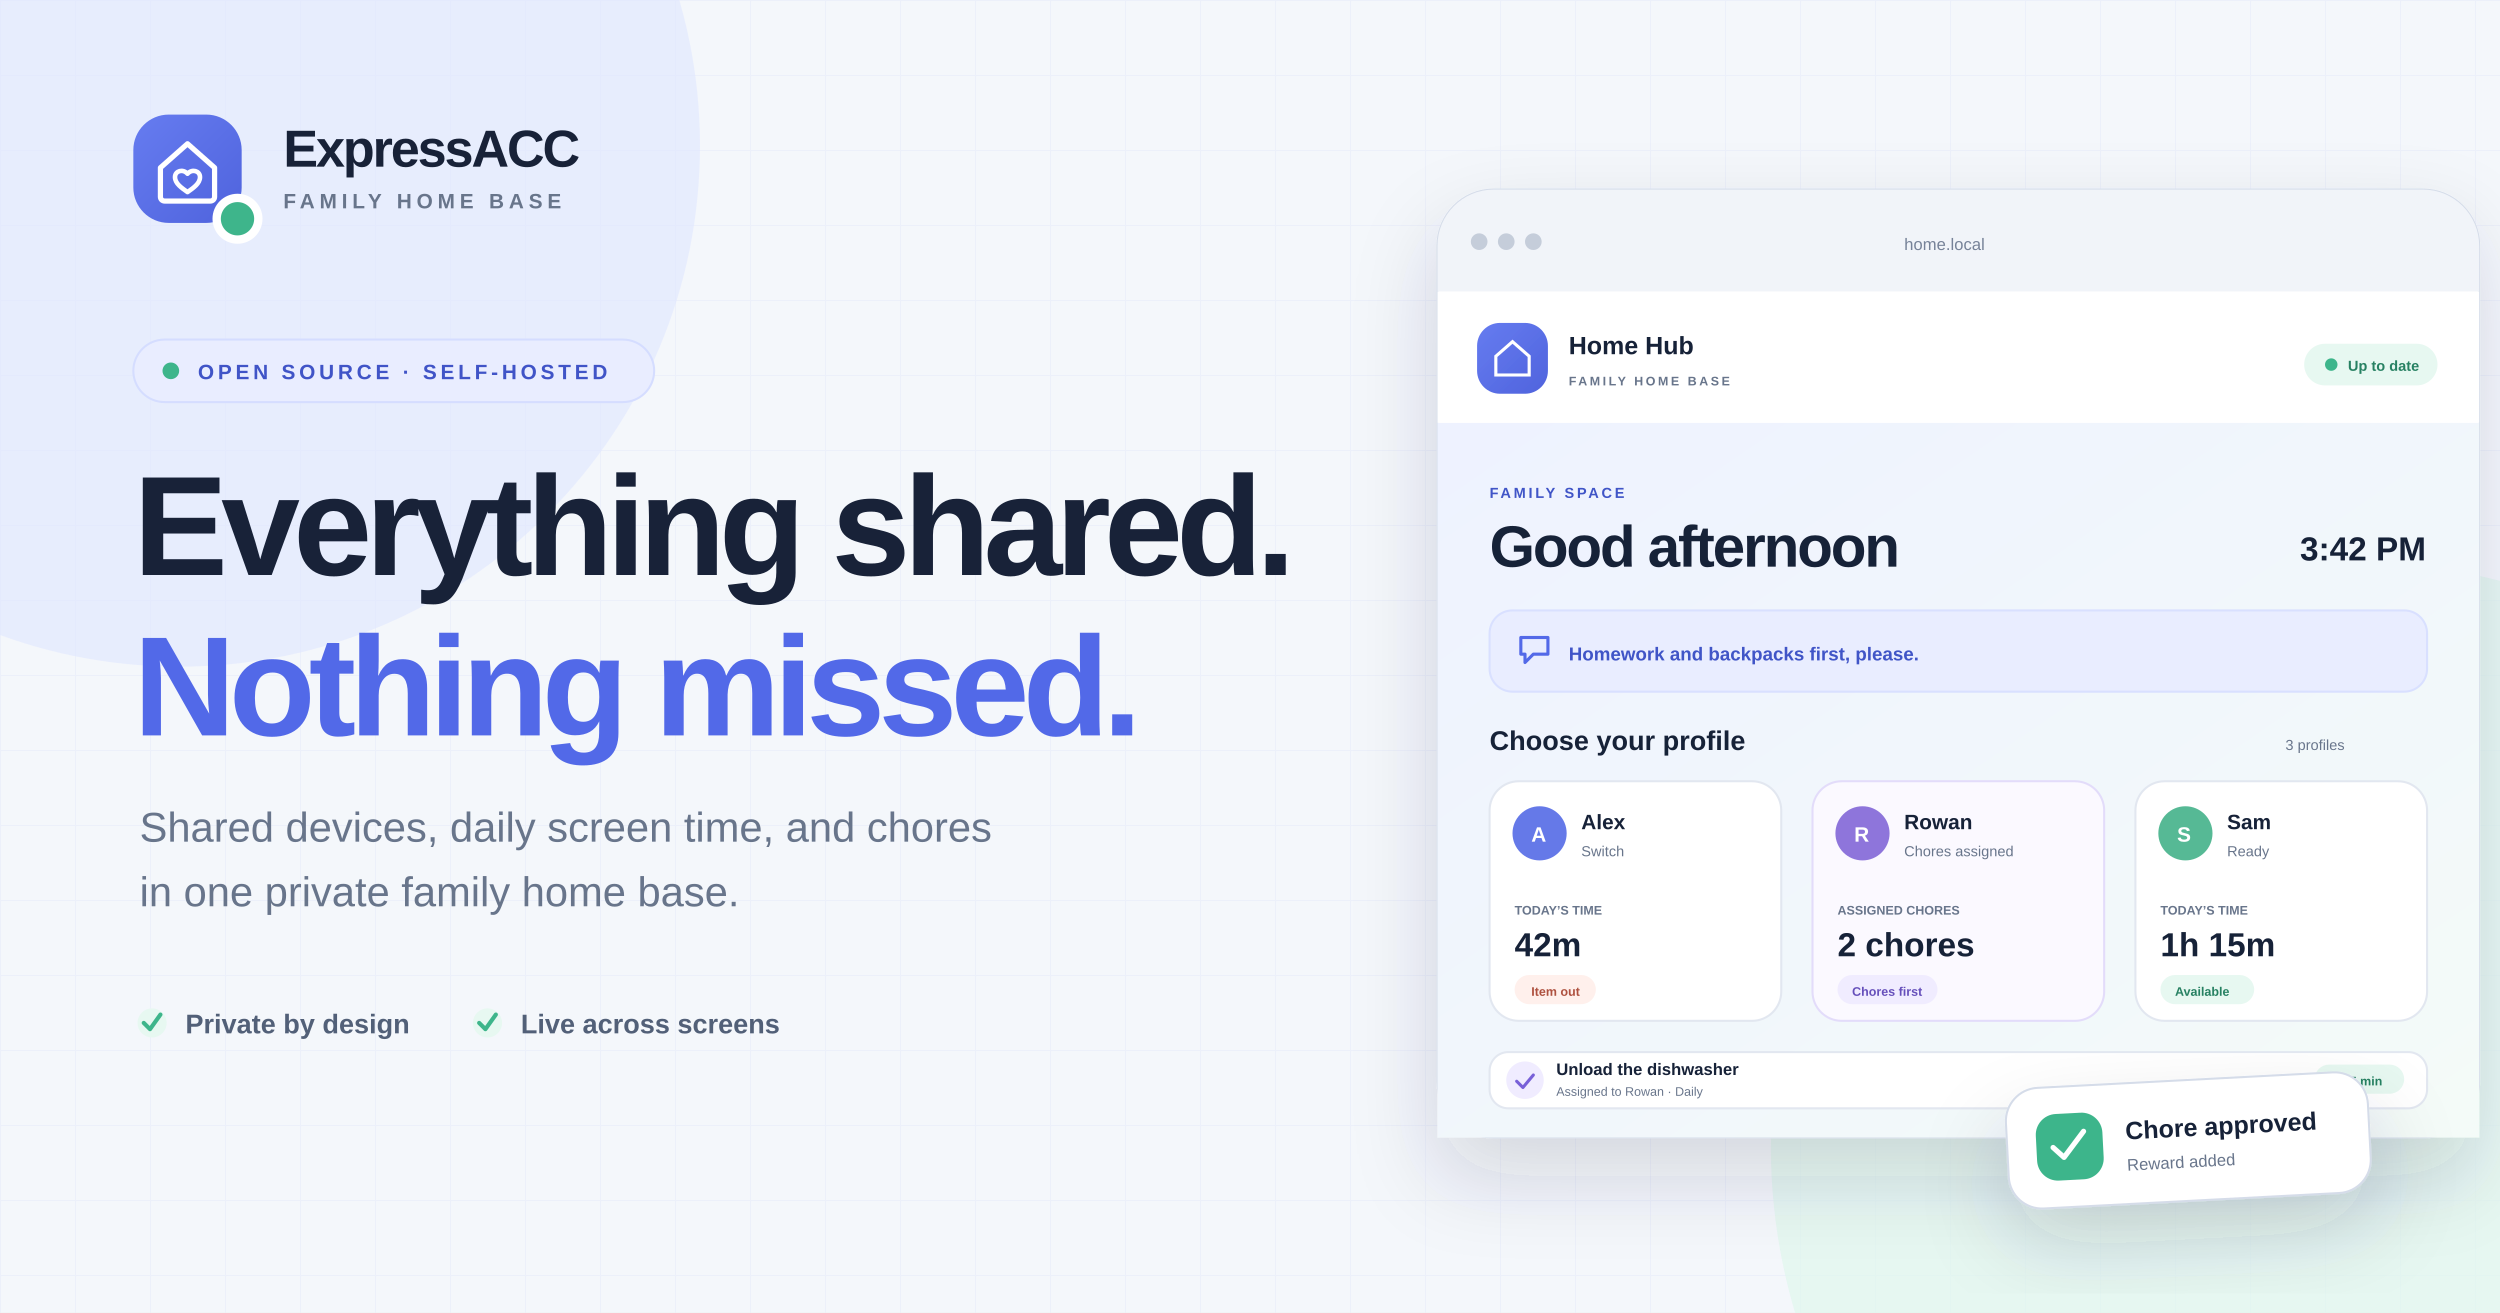
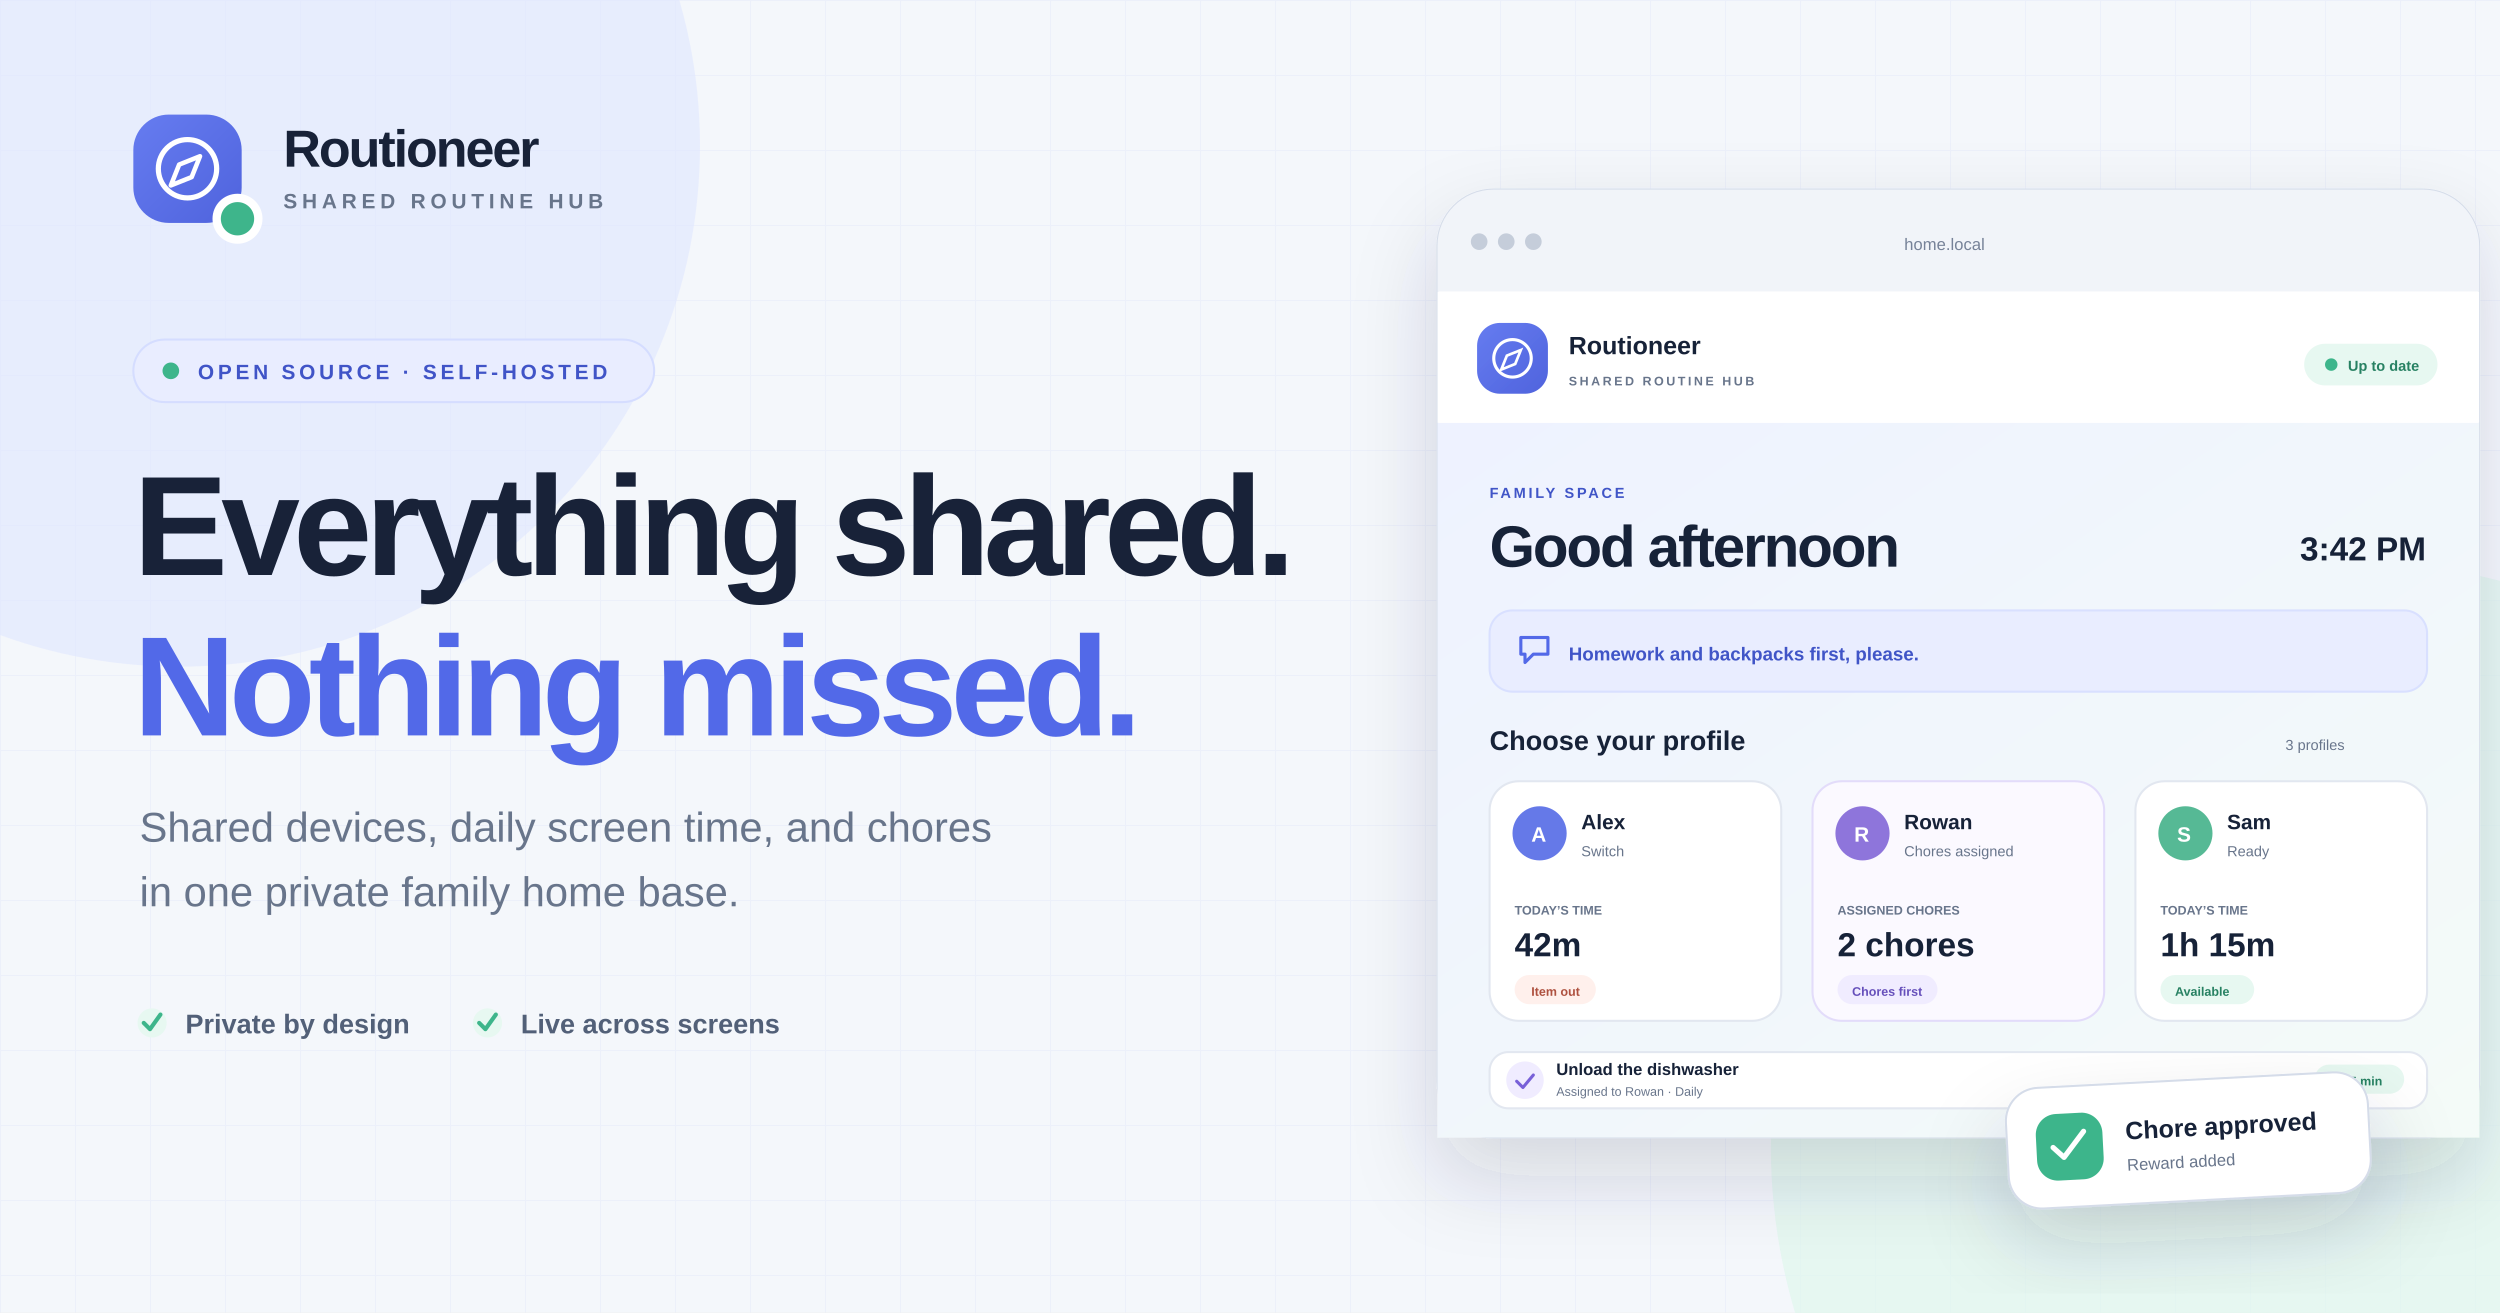
<svg xmlns="http://www.w3.org/2000/svg" width="1200" height="630" viewBox="0 0 1200 630">
  <defs>
    <linearGradient id="brand" x1="0" y1="0" x2="1" y2="1">
      <stop offset="0" stop-color="#667cf0" />
      <stop offset="1" stop-color="#4f63dd" />
    </linearGradient>
    <linearGradient id="fade" x1="0" y1="0" x2="1" y2="1">
      <stop offset="0" stop-color="#eef2ff" />
      <stop offset="1" stop-color="#f4fbf8" />
    </linearGradient>
    <linearGradient id="progress" x1="0" y1="0" x2="1" y2="0">
      <stop offset="0" stop-color="#6075e8" />
      <stop offset="1" stop-color="#8f7ae0" />
    </linearGradient>
    <filter id="shadow" x="-20%" y="-20%" width="150%" height="160%">
      <feDropShadow dx="0" dy="18" stdDeviation="20" flood-color="#253455" flood-opacity=".16" />
    </filter>
    <pattern id="grid" width="36" height="36" patternUnits="userSpaceOnUse">
      <path d="M36 0H0V36" fill="none" stroke="#5269e8" stroke-opacity=".045" />
    </pattern>
  </defs>
  <rect width="1200" height="630" fill="#f4f7fb" />
  <rect width="1200" height="630" fill="url(#grid)" />
  <circle cx="86" cy="70" r="250" fill="#dfe6ff" opacity=".58" />
  <circle cx="1130" cy="550" r="280" fill="#dff6ed" opacity=".7" />
  <g transform="translate(64 55)">
    <rect width="52" height="52" rx="17" fill="url(#brand)" />
-     <path d="M13 25.5 26 14l13 11.5v14a2 2 0 0 1-2 2H15a2 2 0 0 1-2-2v-14Z" fill="none" stroke="#fff" stroke-width="2.5" stroke-linecap="round" stroke-linejoin="round" />
-     <path d="M20 30c0-3 3.8-4.1 6-1.6 2.2-2.5 6-1.4 6 1.6 0 3.1-3.2 5.2-6 7.2-2.8-2-6-4.1-6-7.2Z" fill="none" stroke="#fff" stroke-width="2.2" stroke-linecap="round" stroke-linejoin="round" />
+     <circle cx="26" cy="26" r="14" fill="none" stroke="#fff" stroke-width="2.5" />
+     <path d="m32 20-4 10-10 4 4-10 10-4Z" fill="none" stroke="#fff" stroke-width="2.2" stroke-linecap="round" stroke-linejoin="round" />
    <circle cx="50" cy="50" r="10" fill="#3eb58b" stroke="#fff" stroke-width="4" />
-     <text x="72" y="25" fill="#182238" font-family="Avenir Next, Arial, sans-serif" font-size="25" font-weight="800" letter-spacing="-1">ExpressACC</text>
-     <text x="72" y="45" fill="#68758b" font-family="Arial, sans-serif" font-size="10" font-weight="700" letter-spacing="2.3">FAMILY HOME BASE</text>
+     <text x="72" y="25" fill="#182238" font-family="Avenir Next, Arial, sans-serif" font-size="25" font-weight="800" letter-spacing="-1">Routioneer</text>
+     <text x="72" y="45" fill="#68758b" font-family="Arial, sans-serif" font-size="10" font-weight="700" letter-spacing="2.3">SHARED ROUTINE HUB</text>
  </g>
  <g transform="translate(64 163)">
    <rect width="250" height="30" rx="15" fill="#e9edff" stroke="#d5ddff" />
    <circle cx="18" cy="15" r="4" fill="#3eb58b" />
    <text x="31" y="19" fill="#4054c7" font-family="Arial, sans-serif" font-size="10" font-weight="800" letter-spacing="1.8">OPEN SOURCE · SELF-HOSTED</text>
  </g>
  <text x="64" y="276" fill="#182238" font-family="Avenir Next, Arial, sans-serif" font-size="68" font-weight="800" letter-spacing="-3.2">Everything shared.</text>
  <text x="64" y="353" fill="#5269e8" font-family="Avenir Next, Arial, sans-serif" font-size="68" font-weight="800" letter-spacing="-3.2">Nothing missed.</text>
  <text x="67" y="404" fill="#68758b" font-family="Arial, sans-serif" font-size="20">Shared devices, daily screen time, and chores</text>
  <text x="67" y="435" fill="#68758b" font-family="Arial, sans-serif" font-size="20">in one private family home base.</text>
  <g transform="translate(66 495)" font-family="Arial, sans-serif" font-size="13" font-weight="700">
    <circle cx="7" cy="-4" r="7" fill="#e7f8f1" />
    <path d="m3 -4 3 3 5-7" fill="none" stroke="#3eb58b" stroke-width="2" stroke-linecap="round" stroke-linejoin="round" />
    <text x="23" y="1" fill="#526078">Private by design</text>
    <circle cx="168" cy="-4" r="7" fill="#e7f8f1" />
    <path d="m164 -4 3 3 5-7" fill="none" stroke="#3eb58b" stroke-width="2" stroke-linecap="round" stroke-linejoin="round" />
    <text x="184" y="1" fill="#526078">Live across screens</text>
  </g>
  <g transform="translate(690 91)" filter="url(#shadow)">
    <rect width="500" height="455" rx="27" fill="#fff" stroke="#d5dce9" />
    <path d="M0 27A27 27 0 0 1 27 0h446a27 27 0 0 1 27 27v22H0Z" fill="#f1f4f9" />
    <circle cx="20" cy="25" r="4" fill="#c5cdda" />
    <circle cx="33" cy="25" r="4" fill="#c5cdda" />
    <circle cx="46" cy="25" r="4" fill="#c5cdda" />
    <text x="224" y="29" fill="#768298" font-family="Arial, sans-serif" font-size="8">home.local</text>
    <rect y="49" width="500" height="63" fill="#fff" />
    <rect x="19" y="64" width="34" height="34" rx="11" fill="url(#brand)" />
-     <path d="m28 80 8-7 8 7v9H28Z" fill="none" stroke="#fff" stroke-width="1.5" />
-     <text x="63" y="79" fill="#182238" font-family="Avenir Next, Arial, sans-serif" font-size="12" font-weight="800">Home Hub</text>
-     <text x="63" y="94" fill="#68758b" font-family="Arial, sans-serif" font-size="6" font-weight="700" letter-spacing="1.2">FAMILY HOME BASE</text>
+     <circle cx="36" cy="81" r="9" fill="none" stroke="#fff" stroke-width="1.5" />
+     <path d="m40 77-2.7 6.7-6.7 2.7 2.7-6.7L40 77Z" fill="none" stroke="#fff" stroke-width="1.3" />
+     <text x="63" y="79" fill="#182238" font-family="Avenir Next, Arial, sans-serif" font-size="12" font-weight="800">Routioneer</text>
+     <text x="63" y="94" fill="#68758b" font-family="Arial, sans-serif" font-size="6" font-weight="700" letter-spacing="1.2">SHARED ROUTINE HUB</text>
    <rect x="416" y="74" width="64" height="20" rx="10" fill="#e7f8f1" />
    <circle cx="429" cy="84" r="3" fill="#3eb58b" />
    <text x="437" y="87" fill="#278162" font-family="Arial, sans-serif" font-size="7" font-weight="700">Up to date</text>
    <rect y="112" width="500" height="343" rx="0 0 27 27" fill="url(#fade)" />
    <text x="25" y="148" fill="#4054c7" font-family="Arial, sans-serif" font-size="7" font-weight="800" letter-spacing="1.3">FAMILY SPACE</text>
    <text x="25" y="181" fill="#182238" font-family="Avenir Next, Arial, sans-serif" font-size="28" font-weight="800" letter-spacing="-1">Good afternoon</text>
    <text x="414" y="178" fill="#182238" font-family="Avenir Next, Arial, sans-serif" font-size="16" font-weight="800">3:42 PM</text>
    <rect x="25" y="202" width="450" height="39" rx="11" fill="#e9edff" stroke="#d9e0ff" />
    <path d="M40 215h13v8h-7l-4 4v-4h-2Z" fill="none" stroke="#5269e8" stroke-width="1.5" stroke-linejoin="round" />
    <text x="63" y="226" fill="#4054c7" font-family="Arial, sans-serif" font-size="9" font-weight="600">Homework and backpacks first, please.</text>
    <text x="25" y="269" fill="#182238" font-family="Avenir Next, Arial, sans-serif" font-size="13" font-weight="800">Choose your profile</text>
    <text x="407" y="269" fill="#68758b" font-family="Arial, sans-serif" font-size="7">3 profiles</text>
    <g transform="translate(25 284)">
      <rect width="140" height="115" rx="14" fill="#fff" stroke="#e2e7f0" />
      <circle cx="24" cy="25" r="13" fill="#6579e8" />
      <text x="20" y="29" fill="#fff" font-family="Arial, sans-serif" font-size="10" font-weight="800">A</text>
      <text x="44" y="23" fill="#182238" font-family="Arial, sans-serif" font-size="10" font-weight="700">Alex</text>
      <text x="44" y="36" fill="#68758b" font-family="Arial, sans-serif" font-size="7">Switch</text>
      <text x="12" y="64" fill="#68758b" font-family="Arial, sans-serif" font-size="6" font-weight="700">TODAY’S TIME</text>
      <text x="12" y="84" fill="#182238" font-family="Avenir Next, Arial, sans-serif" font-size="16" font-weight="800">42m</text>
      <rect x="12" y="93" width="39" height="14" rx="7" fill="#fff0ec" />
      <text x="20" y="103" fill="#ae513f" font-family="Arial, sans-serif" font-size="6" font-weight="700">Item out</text>
    </g>
    <g transform="translate(180 284)">
      <rect width="140" height="115" rx="14" fill="#fbf9ff" stroke="#e3dcfa" />
      <circle cx="24" cy="25" r="13" fill="#8e75db" />
      <text x="20" y="29" fill="#fff" font-family="Arial, sans-serif" font-size="10" font-weight="800">R</text>
      <text x="44" y="23" fill="#182238" font-family="Arial, sans-serif" font-size="10" font-weight="700">Rowan</text>
      <text x="44" y="36" fill="#68758b" font-family="Arial, sans-serif" font-size="7">Chores assigned</text>
      <text x="12" y="64" fill="#68758b" font-family="Arial, sans-serif" font-size="6" font-weight="700">ASSIGNED CHORES</text>
      <text x="12" y="84" fill="#182238" font-family="Avenir Next, Arial, sans-serif" font-size="16" font-weight="800">2 chores</text>
      <rect x="12" y="93" width="48" height="14" rx="7" fill="#f0ecff" />
      <text x="19" y="103" fill="#6650bb" font-family="Arial, sans-serif" font-size="6" font-weight="700">Chores first</text>
    </g>
    <g transform="translate(335 284)">
      <rect width="140" height="115" rx="14" fill="#fff" stroke="#e2e7f0" />
      <circle cx="24" cy="25" r="13" fill="#57b995" />
      <text x="20" y="29" fill="#fff" font-family="Arial, sans-serif" font-size="10" font-weight="800">S</text>
      <text x="44" y="23" fill="#182238" font-family="Arial, sans-serif" font-size="10" font-weight="700">Sam</text>
      <text x="44" y="36" fill="#68758b" font-family="Arial, sans-serif" font-size="7">Ready</text>
      <text x="12" y="64" fill="#68758b" font-family="Arial, sans-serif" font-size="6" font-weight="700">TODAY’S TIME</text>
      <text x="12" y="84" fill="#182238" font-family="Avenir Next, Arial, sans-serif" font-size="16" font-weight="800">1h 15m</text>
      <rect x="12" y="93" width="45" height="14" rx="7" fill="#e7f8f1" />
      <text x="19" y="103" fill="#278162" font-family="Arial, sans-serif" font-size="6" font-weight="700">Available</text>
    </g>
    <rect x="25" y="414" width="450" height="27" rx="9" fill="#fff" stroke="#e2e7f0" />
    <circle cx="42" cy="427.5" r="9" fill="#f0ecff" />
    <path d="m38 428 3 3 5-6" fill="none" stroke="#7861d8" stroke-width="1.5" stroke-linecap="round" stroke-linejoin="round" />
    <text x="57" y="425" fill="#182238" font-family="Arial, sans-serif" font-size="8" font-weight="700">Unload the dishwasher</text>
    <text x="57" y="435" fill="#68758b" font-family="Arial, sans-serif" font-size="6">Assigned to Rowan · Daily</text>
    <rect x="421" y="420" width="43" height="14" rx="7" fill="#e7f8f1" />
    <text x="431" y="430" fill="#278162" font-family="Arial, sans-serif" font-size="6" font-weight="700">+15 min</text>
  </g>
  <g transform="translate(962 523) rotate(-3)" filter="url(#shadow)">
    <rect width="174" height="58" rx="16" fill="#fff" stroke="#d5dce9" />
    <rect x="14" y="13" width="32" height="32" rx="10" fill="#3eb58b" />
    <path d="m22 29 5 5 10-12" fill="none" stroke="#fff" stroke-width="2.5" stroke-linecap="round" stroke-linejoin="round" />
    <text x="57" y="27" fill="#182238" font-family="Avenir Next, Arial, sans-serif" font-size="12" font-weight="800">Chore approved</text>
    <text x="57" y="42" fill="#68758b" font-family="Arial, sans-serif" font-size="8">Reward added</text>
  </g>
</svg>
